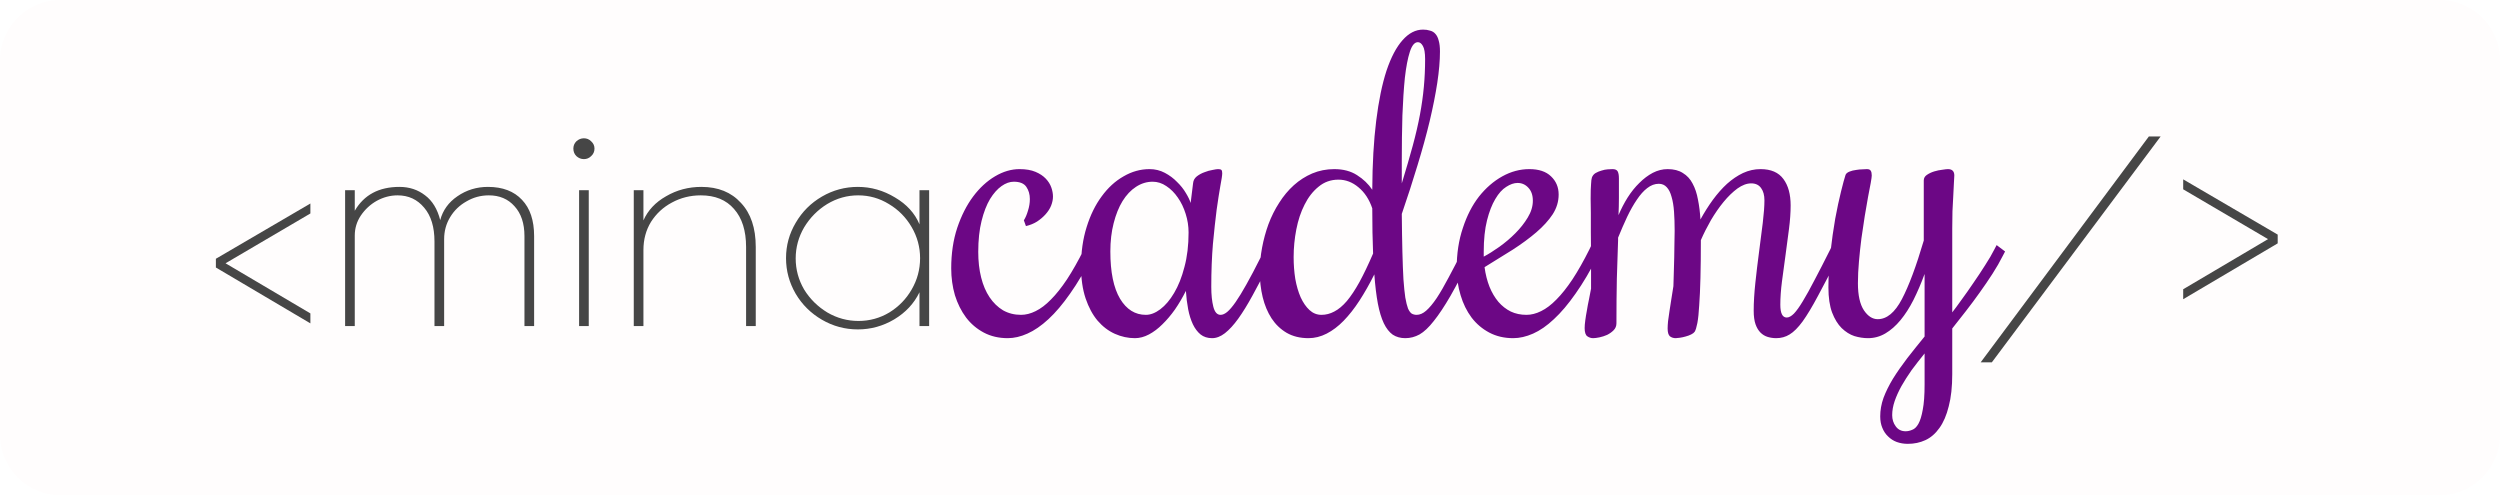
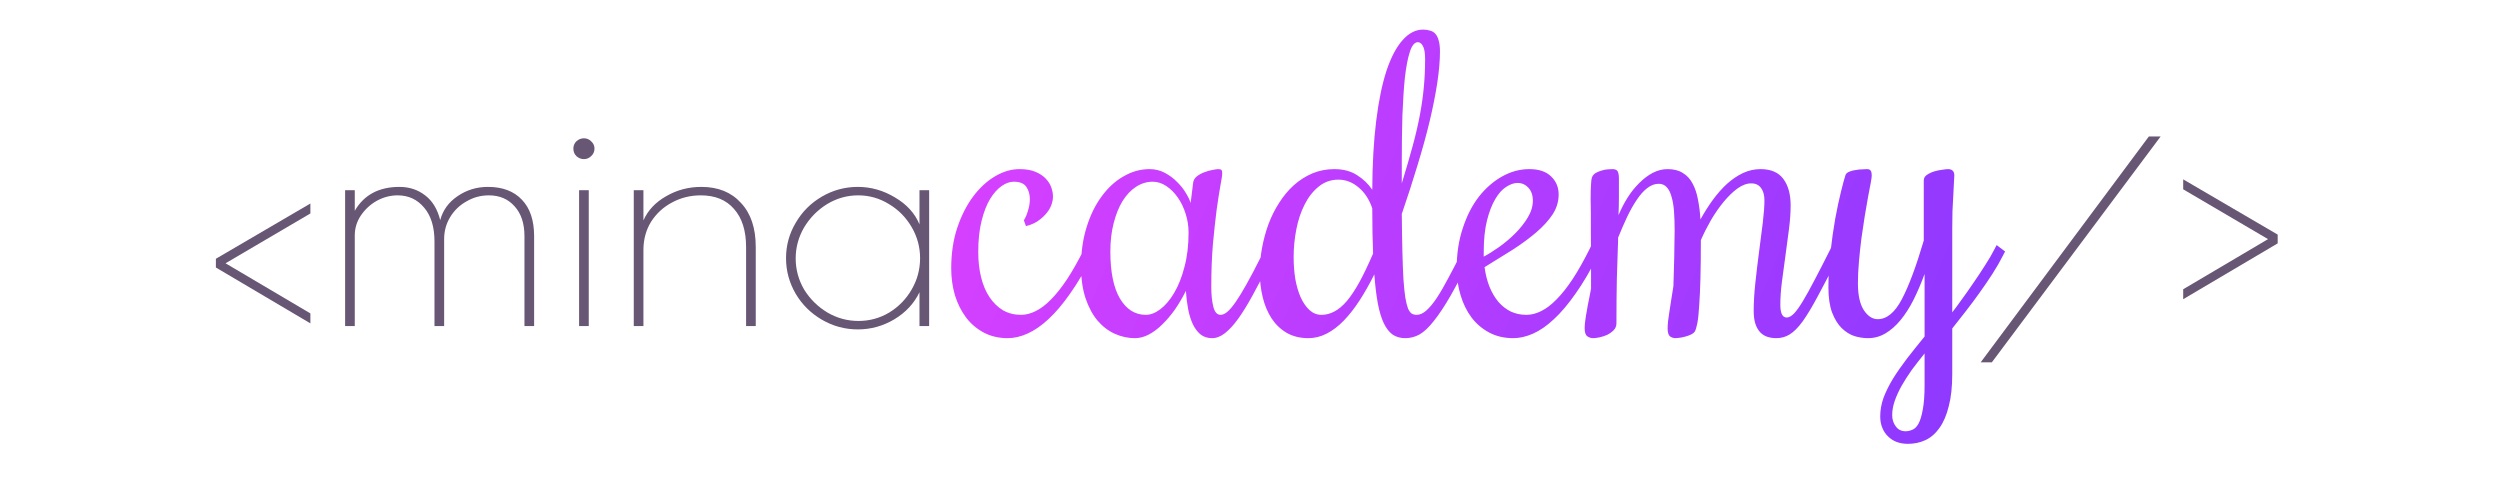
<svg xmlns="http://www.w3.org/2000/svg" width="207" height="41" viewBox="0 0 207 41" fill="none">
-   <path d="M0 5C0 2.239 2.239 0 5 0H202C204.761 0 207 2.239 207 5V36C207 38.761 204.761 41 202 41H5C2.239 41 0 38.761 0 36V5Z" fill="#FFFDFD" />
-   <path d="M28.575 15.75H29.375V17.45C30.142 16.133 31.375 15.475 33.075 15.475C33.892 15.475 34.6 15.708 35.2 16.175C35.8 16.625 36.217 17.308 36.45 18.225C36.667 17.408 37.142 16.75 37.875 16.25C38.625 15.733 39.467 15.475 40.4 15.475C41.617 15.475 42.558 15.833 43.225 16.55C43.892 17.25 44.225 18.25 44.225 19.55V27H43.425V19.55C43.425 18.5 43.15 17.675 42.6 17.075C42.067 16.475 41.358 16.175 40.475 16.175C39.808 16.175 39.192 16.342 38.625 16.675C38.058 16.992 37.608 17.425 37.275 17.975C36.942 18.525 36.775 19.133 36.775 19.8V27H35.975V20C35.975 18.8 35.692 17.867 35.125 17.2C34.558 16.517 33.825 16.175 32.925 16.175C32.325 16.175 31.75 16.325 31.2 16.625C30.667 16.925 30.225 17.333 29.875 17.85C29.542 18.35 29.375 18.9 29.375 19.5V27H28.575V15.75ZM48.349 13.175C48.115 13.175 47.907 13.092 47.724 12.925C47.557 12.758 47.474 12.55 47.474 12.3C47.474 12.067 47.557 11.867 47.724 11.7C47.907 11.533 48.115 11.45 48.349 11.45C48.582 11.45 48.782 11.533 48.949 11.7C49.132 11.867 49.224 12.067 49.224 12.3C49.224 12.55 49.132 12.758 48.949 12.925C48.782 13.092 48.582 13.175 48.349 13.175ZM47.949 15.75H48.749V27H47.949V15.75ZM52.476 15.75H53.276V18.25C53.643 17.417 54.268 16.75 55.151 16.25C56.035 15.733 57.01 15.475 58.076 15.475C59.46 15.475 60.551 15.917 61.351 16.8C62.168 17.667 62.576 18.883 62.576 20.45V27H61.776V20.45C61.776 19.1 61.443 18.05 60.776 17.3C60.126 16.55 59.21 16.175 58.026 16.175C57.16 16.175 56.36 16.375 55.626 16.775C54.91 17.158 54.335 17.692 53.901 18.375C53.485 19.058 53.276 19.833 53.276 20.7V27H52.476V15.75ZM71.033 27.275C69.966 27.275 68.975 27.008 68.058 26.475C67.141 25.942 66.416 25.225 65.883 24.325C65.35 23.408 65.083 22.425 65.083 21.375C65.083 20.325 65.35 19.35 65.883 18.45C66.416 17.533 67.141 16.808 68.058 16.275C68.975 15.742 69.966 15.475 71.033 15.475C72.117 15.475 73.141 15.767 74.108 16.35C75.075 16.917 75.75 17.658 76.133 18.575V15.75H76.933V27H76.133V24.2C75.683 25.133 74.983 25.883 74.033 26.45C73.1 27 72.1 27.275 71.033 27.275ZM71.083 26.575C72 26.575 72.85 26.342 73.633 25.875C74.416 25.392 75.033 24.758 75.483 23.975C75.95 23.175 76.183 22.308 76.183 21.375C76.183 20.458 75.95 19.6 75.483 18.8C75.016 18 74.391 17.367 73.608 16.9C72.825 16.417 71.975 16.175 71.058 16.175C70.141 16.175 69.283 16.417 68.483 16.9C67.7 17.383 67.067 18.025 66.583 18.825C66.117 19.625 65.883 20.483 65.883 21.4C65.883 22.317 66.117 23.175 66.583 23.975C67.067 24.758 67.708 25.392 68.508 25.875C69.308 26.342 70.166 26.575 71.083 26.575Z" fill="#464646" />
-   <path d="M84.776 18.242C84.913 18.025 85.027 17.758 85.118 17.439C85.221 17.119 85.272 16.8 85.272 16.481C85.272 16.094 85.175 15.758 84.981 15.473C84.788 15.188 84.44 15.046 83.939 15.046C83.609 15.046 83.272 15.165 82.931 15.405C82.589 15.644 82.27 16.003 81.974 16.481C81.689 16.96 81.455 17.564 81.273 18.293C81.091 19.022 80.999 19.877 80.999 20.856C80.999 21.631 81.079 22.338 81.239 22.976C81.398 23.614 81.632 24.16 81.939 24.616C82.247 25.072 82.617 25.431 83.05 25.693C83.495 25.944 83.99 26.069 84.537 26.069C84.936 26.069 85.34 25.966 85.751 25.761C86.172 25.556 86.594 25.237 87.015 24.804C87.448 24.371 87.892 23.813 88.348 23.129C88.804 22.434 89.271 21.608 89.749 20.651L89.92 20.293L90.621 20.822L90.45 21.181C89.835 22.4 89.22 23.443 88.605 24.309C88.001 25.174 87.403 25.881 86.81 26.428C86.218 26.975 85.637 27.373 85.067 27.624C84.509 27.875 83.967 28 83.443 28C82.703 28 82.042 27.846 81.461 27.539C80.88 27.231 80.39 26.815 79.991 26.291C79.592 25.756 79.285 25.14 79.068 24.445C78.863 23.739 78.761 22.998 78.761 22.224C78.761 20.993 78.926 19.877 79.256 18.874C79.598 17.86 80.037 16.994 80.572 16.276C81.108 15.559 81.712 15 82.384 14.602C83.056 14.203 83.734 14.003 84.418 14.003C84.942 14.003 85.38 14.078 85.733 14.226C86.087 14.374 86.371 14.562 86.588 14.79C86.804 15.017 86.958 15.262 87.049 15.524C87.141 15.787 87.186 16.037 87.186 16.276C87.186 16.516 87.135 16.766 87.032 17.028C86.93 17.279 86.776 17.518 86.571 17.746C86.377 17.963 86.144 18.162 85.87 18.344C85.597 18.515 85.289 18.64 84.947 18.72L84.776 18.242ZM100.294 23.762C100.294 24.411 100.351 24.958 100.465 25.402C100.579 25.847 100.778 26.069 101.063 26.069C101.234 26.069 101.416 25.989 101.61 25.83C101.815 25.659 102.049 25.385 102.311 25.009C102.573 24.633 102.869 24.149 103.199 23.557C103.541 22.953 103.928 22.218 104.361 21.352L104.874 20.293L105.575 20.822L105.062 21.882C104.583 22.839 104.133 23.699 103.712 24.462C103.302 25.214 102.909 25.852 102.533 26.377C102.157 26.901 101.786 27.305 101.422 27.59C101.069 27.863 100.715 28 100.362 28C99.986 28 99.667 27.898 99.405 27.692C99.155 27.487 98.944 27.208 98.773 26.855C98.602 26.49 98.471 26.075 98.38 25.607C98.289 25.129 98.226 24.622 98.192 24.086C97.918 24.633 97.617 25.146 97.286 25.625C96.956 26.092 96.608 26.502 96.244 26.855C95.891 27.208 95.52 27.487 95.133 27.692C94.745 27.898 94.358 28 93.971 28C93.401 28 92.849 27.88 92.313 27.641C91.778 27.402 91.299 27.037 90.877 26.547C90.467 26.058 90.137 25.442 89.886 24.702C89.636 23.95 89.51 23.067 89.51 22.053C89.51 20.868 89.664 19.785 89.972 18.806C90.279 17.814 90.695 16.966 91.219 16.259C91.743 15.541 92.347 14.989 93.031 14.602C93.714 14.203 94.432 14.003 95.184 14.003C95.64 14.003 96.061 14.106 96.449 14.311C96.836 14.516 97.172 14.767 97.457 15.063C97.753 15.348 97.998 15.655 98.192 15.986C98.386 16.305 98.517 16.578 98.585 16.806L98.79 15.148C98.813 14.932 98.915 14.75 99.098 14.602C99.291 14.454 99.502 14.339 99.73 14.26C99.958 14.169 100.18 14.106 100.396 14.072C100.613 14.026 100.767 14.003 100.858 14.003C100.995 14.003 101.086 14.026 101.131 14.072C101.177 14.117 101.2 14.209 101.2 14.345C101.2 14.516 101.148 14.864 101.046 15.388C100.955 15.9 100.852 16.561 100.738 17.37C100.636 18.168 100.533 19.108 100.431 20.19C100.34 21.272 100.294 22.463 100.294 23.762ZM98.414 19.25C98.414 18.726 98.334 18.213 98.175 17.712C98.015 17.199 97.799 16.749 97.525 16.362C97.252 15.963 96.933 15.644 96.568 15.405C96.215 15.165 95.839 15.046 95.44 15.046C94.951 15.046 94.489 15.188 94.056 15.473C93.635 15.747 93.264 16.14 92.945 16.652C92.638 17.154 92.393 17.763 92.21 18.481C92.028 19.187 91.937 19.968 91.937 20.822C91.937 22.531 92.205 23.836 92.74 24.736C93.276 25.625 93.988 26.069 94.876 26.069C95.264 26.069 95.663 25.915 96.073 25.607C96.494 25.288 96.876 24.838 97.218 24.257C97.571 23.665 97.856 22.947 98.072 22.104C98.3 21.261 98.414 20.31 98.414 19.25ZM108.343 28C107.648 28 107.044 27.852 106.532 27.556C106.03 27.259 105.615 26.861 105.284 26.359C104.954 25.847 104.709 25.26 104.549 24.599C104.39 23.938 104.31 23.238 104.31 22.497C104.31 21.848 104.373 21.187 104.498 20.515C104.623 19.842 104.8 19.193 105.028 18.566C105.267 17.928 105.563 17.336 105.917 16.789C106.27 16.231 106.674 15.747 107.13 15.336C107.586 14.926 108.093 14.602 108.651 14.362C109.221 14.123 109.83 14.003 110.479 14.003C111.22 14.003 111.847 14.169 112.359 14.499C112.883 14.829 113.305 15.234 113.624 15.712C113.635 13.559 113.744 11.656 113.949 10.004C114.154 8.352 114.439 6.968 114.803 5.852C115.179 4.735 115.624 3.892 116.136 3.322C116.649 2.741 117.213 2.451 117.828 2.451C118.045 2.451 118.238 2.479 118.409 2.536C118.591 2.582 118.74 2.673 118.854 2.81C118.979 2.946 119.07 3.134 119.127 3.374C119.195 3.601 119.229 3.898 119.229 4.262C119.229 5.014 119.155 5.88 119.007 6.86C118.859 7.828 118.648 8.888 118.375 10.039C118.102 11.178 117.765 12.397 117.367 13.696C116.979 14.983 116.546 16.322 116.068 17.712C116.079 18.931 116.096 19.985 116.119 20.873C116.142 21.762 116.17 22.514 116.205 23.129C116.25 23.745 116.301 24.246 116.358 24.633C116.427 25.021 116.501 25.323 116.581 25.539C116.672 25.744 116.774 25.887 116.888 25.966C117.014 26.035 117.15 26.069 117.298 26.069C117.56 26.069 117.822 25.955 118.084 25.727C118.358 25.488 118.648 25.14 118.956 24.685C119.264 24.217 119.594 23.648 119.947 22.976C120.312 22.303 120.711 21.529 121.144 20.651L121.332 20.293L122.032 20.822L121.844 21.181C121.183 22.514 120.602 23.619 120.101 24.497C119.6 25.363 119.138 26.058 118.717 26.581C118.307 27.106 117.914 27.476 117.538 27.692C117.162 27.898 116.769 28 116.358 28C115.96 28 115.612 27.903 115.316 27.709C115.031 27.504 114.786 27.191 114.581 26.77C114.376 26.337 114.211 25.79 114.085 25.129C113.96 24.457 113.863 23.654 113.795 22.719C113.396 23.517 112.986 24.24 112.564 24.89C112.143 25.539 111.704 26.097 111.249 26.564C110.804 27.02 110.337 27.373 109.847 27.624C109.357 27.875 108.856 28 108.343 28ZM110.821 14.875C110.195 14.875 109.648 15.069 109.181 15.456C108.714 15.832 108.326 16.328 108.019 16.943C107.711 17.547 107.483 18.23 107.335 18.994C107.187 19.757 107.113 20.52 107.113 21.284C107.113 21.91 107.158 22.514 107.25 23.095C107.352 23.665 107.5 24.172 107.694 24.616C107.899 25.061 108.144 25.414 108.429 25.676C108.714 25.938 109.044 26.069 109.42 26.069C109.785 26.069 110.138 25.978 110.479 25.795C110.833 25.613 111.18 25.323 111.522 24.924C111.864 24.514 112.211 23.99 112.564 23.352C112.918 22.702 113.294 21.916 113.692 20.993C113.67 20.446 113.653 19.865 113.641 19.25C113.63 18.623 113.624 17.957 113.624 17.25C113.373 16.51 112.992 15.929 112.479 15.507C111.978 15.086 111.425 14.875 110.821 14.875ZM117.999 4.895C117.999 4.37 117.936 4.006 117.811 3.801C117.697 3.596 117.56 3.493 117.401 3.493C117.127 3.493 116.905 3.761 116.734 4.296C116.563 4.82 116.427 5.533 116.324 6.433C116.233 7.333 116.165 8.375 116.119 9.56C116.085 10.745 116.068 11.992 116.068 13.303V15.183C116.421 14.032 116.723 12.995 116.974 12.072C117.224 11.149 117.424 10.289 117.572 9.492C117.72 8.694 117.828 7.925 117.896 7.185C117.965 6.444 117.999 5.681 117.999 4.895ZM126.39 26.069C126.789 26.069 127.193 25.966 127.604 25.761C128.025 25.556 128.447 25.237 128.868 24.804C129.301 24.371 129.745 23.813 130.201 23.129C130.657 22.434 131.124 21.608 131.603 20.651L131.773 20.293L132.474 20.822L132.303 21.181C131.688 22.4 131.073 23.443 130.458 24.309C129.854 25.174 129.256 25.881 128.663 26.428C128.082 26.975 127.507 27.373 126.937 27.624C126.367 27.875 125.82 28 125.296 28C124.556 28 123.895 27.846 123.314 27.539C122.733 27.231 122.243 26.815 121.844 26.291C121.445 25.756 121.144 25.14 120.938 24.445C120.722 23.739 120.614 22.998 120.614 22.224C120.614 20.993 120.785 19.877 121.126 18.874C121.457 17.86 121.901 16.994 122.459 16.276C123.029 15.559 123.673 15 124.391 14.602C125.108 14.203 125.855 14.003 126.629 14.003C127.416 14.003 128.014 14.203 128.424 14.602C128.845 15 129.056 15.502 129.056 16.105C129.056 16.686 128.891 17.233 128.561 17.746C128.23 18.247 127.78 18.743 127.21 19.233C126.652 19.711 126.003 20.19 125.262 20.669C124.522 21.136 123.741 21.62 122.921 22.121C123.001 22.713 123.137 23.255 123.331 23.745C123.525 24.223 123.77 24.639 124.066 24.992C124.362 25.334 124.704 25.602 125.091 25.795C125.479 25.978 125.912 26.069 126.39 26.069ZM126.92 16.618C126.92 16.162 126.795 15.803 126.544 15.541C126.305 15.28 126.008 15.148 125.655 15.148C125.359 15.148 125.046 15.257 124.715 15.473C124.385 15.678 124.083 16.014 123.81 16.481C123.536 16.937 123.308 17.524 123.126 18.242C122.944 18.959 122.853 19.831 122.853 20.856V21.25C123.24 21.044 123.667 20.777 124.134 20.446C124.613 20.105 125.057 19.729 125.467 19.318C125.877 18.908 126.219 18.475 126.493 18.02C126.778 17.552 126.92 17.085 126.92 16.618ZM137.345 15.217C137.014 15.217 136.695 15.336 136.388 15.576C136.091 15.803 135.807 16.123 135.533 16.533C135.26 16.931 134.992 17.404 134.73 17.951C134.479 18.487 134.229 19.062 133.978 19.677V19.882C133.944 20.885 133.91 21.95 133.875 23.078C133.853 24.206 133.841 25.436 133.841 26.77C133.841 26.997 133.762 27.191 133.602 27.351C133.454 27.499 133.277 27.624 133.072 27.727C132.867 27.818 132.656 27.886 132.44 27.932C132.223 27.977 132.047 28 131.91 28C131.739 28 131.58 27.949 131.432 27.846C131.284 27.744 131.209 27.516 131.209 27.163C131.209 26.992 131.227 26.781 131.261 26.53C131.295 26.268 131.34 25.989 131.397 25.693C131.443 25.397 131.5 25.095 131.568 24.787C131.625 24.468 131.682 24.172 131.739 23.898C131.739 22.93 131.739 22.058 131.739 21.284C131.728 20.509 131.722 19.82 131.722 19.216C131.722 18.612 131.722 18.082 131.722 17.627C131.711 17.171 131.705 16.778 131.705 16.447C131.705 15.9 131.716 15.502 131.739 15.251C131.751 14.989 131.773 14.807 131.808 14.704C131.865 14.545 131.967 14.419 132.115 14.328C132.275 14.237 132.44 14.169 132.611 14.123C132.782 14.066 132.953 14.032 133.124 14.021C133.294 14.009 133.425 14.003 133.517 14.003C133.733 14.003 133.875 14.066 133.944 14.191C134.012 14.317 134.046 14.51 134.046 14.773C134.046 15.365 134.046 15.9 134.046 16.379C134.046 16.857 134.035 17.336 134.012 17.814C134.229 17.302 134.479 16.817 134.764 16.362C135.06 15.895 135.385 15.49 135.738 15.148C136.091 14.795 136.462 14.516 136.849 14.311C137.248 14.106 137.658 14.003 138.08 14.003C138.592 14.003 139.014 14.112 139.344 14.328C139.686 14.533 139.954 14.824 140.147 15.2C140.353 15.576 140.501 16.02 140.592 16.533C140.694 17.034 140.763 17.581 140.797 18.173C141.116 17.592 141.458 17.051 141.822 16.55C142.198 16.037 142.591 15.593 143.001 15.217C143.423 14.841 143.862 14.545 144.317 14.328C144.785 14.112 145.269 14.003 145.77 14.003C146.636 14.003 147.268 14.277 147.667 14.824C148.066 15.359 148.265 16.088 148.265 17.011C148.265 17.592 148.22 18.242 148.128 18.959C148.037 19.677 147.94 20.406 147.838 21.147C147.735 21.876 147.639 22.594 147.547 23.3C147.456 24.007 147.411 24.65 147.411 25.231C147.411 25.938 147.587 26.291 147.94 26.291C148.123 26.291 148.322 26.183 148.539 25.966C148.755 25.738 149 25.397 149.273 24.941C149.558 24.474 149.883 23.887 150.248 23.181C150.624 22.474 151.056 21.631 151.546 20.651L151.717 20.293L152.418 20.822L152.247 21.181C151.575 22.526 151 23.636 150.521 24.514C150.054 25.391 149.632 26.092 149.256 26.616C148.88 27.128 148.521 27.487 148.18 27.692C147.849 27.898 147.479 28 147.069 28C146.83 28 146.596 27.966 146.368 27.898C146.14 27.829 145.941 27.709 145.77 27.539C145.599 27.368 145.462 27.14 145.36 26.855C145.257 26.559 145.206 26.183 145.206 25.727C145.206 25.044 145.252 24.274 145.343 23.42C145.434 22.565 145.536 21.711 145.65 20.856C145.764 20.002 145.867 19.199 145.958 18.447C146.049 17.683 146.095 17.062 146.095 16.584C146.095 16.162 146.004 15.826 145.821 15.576C145.639 15.314 145.366 15.183 145.001 15.183C144.636 15.183 144.255 15.325 143.856 15.61C143.469 15.895 143.087 16.265 142.711 16.721C142.346 17.165 141.999 17.666 141.668 18.225C141.349 18.783 141.07 19.335 140.831 19.882C140.831 21.079 140.82 22.127 140.797 23.027C140.774 23.916 140.74 24.668 140.694 25.283C140.66 25.898 140.609 26.388 140.541 26.752C140.472 27.106 140.398 27.345 140.318 27.47C140.261 27.55 140.165 27.624 140.028 27.692C139.891 27.761 139.737 27.818 139.566 27.863C139.407 27.909 139.247 27.943 139.088 27.966C138.94 27.989 138.826 28 138.746 28C138.564 28 138.404 27.949 138.268 27.846C138.142 27.732 138.08 27.516 138.08 27.197C138.08 27.049 138.091 26.849 138.114 26.599C138.148 26.348 138.188 26.069 138.233 25.761C138.279 25.454 138.33 25.123 138.387 24.77C138.444 24.417 138.501 24.058 138.558 23.693C138.569 23.352 138.581 22.97 138.592 22.548C138.604 22.127 138.615 21.711 138.626 21.301C138.638 20.879 138.644 20.48 138.644 20.105C138.655 19.717 138.661 19.387 138.661 19.113C138.661 18.532 138.644 18.002 138.609 17.524C138.575 17.045 138.507 16.635 138.404 16.294C138.313 15.952 138.182 15.69 138.011 15.507C137.84 15.314 137.618 15.217 137.345 15.217ZM152.811 14.482C152.857 14.368 152.965 14.277 153.136 14.209C153.307 14.14 153.489 14.095 153.683 14.072C153.876 14.038 154.059 14.021 154.229 14.021C154.4 14.009 154.514 14.003 154.571 14.003C154.742 14.003 154.85 14.049 154.896 14.14C154.953 14.22 154.981 14.351 154.981 14.533C154.981 14.624 154.953 14.829 154.896 15.148C154.839 15.456 154.765 15.843 154.674 16.311C154.594 16.778 154.503 17.308 154.4 17.9C154.309 18.492 154.218 19.102 154.127 19.729C154.047 20.355 153.979 20.993 153.922 21.643C153.865 22.281 153.836 22.884 153.836 23.454C153.836 24.445 154.002 25.192 154.332 25.693C154.662 26.183 155.044 26.428 155.477 26.428C156.229 26.428 156.896 25.875 157.477 24.77C158.058 23.665 158.661 22.047 159.288 19.916V14.943C159.288 14.75 159.374 14.596 159.544 14.482C159.727 14.357 159.932 14.26 160.16 14.191C160.388 14.123 160.61 14.078 160.826 14.055C161.043 14.021 161.196 14.003 161.288 14.003C161.641 14.003 161.817 14.18 161.817 14.533C161.817 14.659 161.806 14.869 161.783 15.165C161.772 15.45 161.755 15.792 161.732 16.191C161.709 16.578 161.686 17.011 161.664 17.49C161.652 17.957 161.646 18.43 161.646 18.908V25.864C161.852 25.602 162.108 25.254 162.416 24.821C162.735 24.388 163.059 23.927 163.39 23.437C163.731 22.947 164.056 22.457 164.364 21.967C164.683 21.477 164.939 21.039 165.133 20.651L165.321 20.293L166.021 20.822L165.833 21.181C165.594 21.66 165.309 22.155 164.979 22.668C164.649 23.181 164.295 23.699 163.919 24.223C163.555 24.736 163.173 25.248 162.774 25.761C162.387 26.262 162.011 26.741 161.646 27.197V30.974C161.646 32.022 161.55 32.91 161.356 33.64C161.174 34.38 160.917 34.978 160.587 35.434C160.257 35.901 159.869 36.237 159.425 36.442C158.98 36.648 158.496 36.75 157.972 36.75C157.642 36.75 157.334 36.699 157.049 36.596C156.776 36.494 156.537 36.34 156.332 36.135C156.126 35.941 155.967 35.702 155.853 35.417C155.739 35.144 155.682 34.83 155.682 34.477C155.682 33.964 155.773 33.452 155.956 32.939C156.149 32.426 156.411 31.896 156.742 31.35C157.083 30.803 157.477 30.239 157.921 29.658C158.365 29.088 158.844 28.49 159.356 27.863V22.685C159.072 23.46 158.764 24.178 158.434 24.838C158.103 25.488 157.744 26.046 157.357 26.513C156.97 26.98 156.554 27.345 156.109 27.607C155.665 27.869 155.187 28 154.674 28C154.309 28 153.933 27.943 153.546 27.829C153.17 27.704 152.817 27.482 152.486 27.163C152.167 26.844 151.905 26.416 151.7 25.881C151.495 25.334 151.393 24.639 151.393 23.796C151.393 22.839 151.45 21.865 151.563 20.873C151.677 19.882 151.808 18.959 151.957 18.105C152.116 17.25 152.276 16.504 152.435 15.866C152.595 15.217 152.72 14.755 152.811 14.482ZM157.784 35.708C157.966 35.708 158.149 35.668 158.331 35.588C158.525 35.52 158.696 35.354 158.844 35.092C158.992 34.83 159.111 34.443 159.203 33.93C159.305 33.417 159.356 32.722 159.356 31.845V29.265C158.969 29.743 158.61 30.205 158.28 30.649C157.961 31.105 157.682 31.543 157.442 31.965C157.203 32.398 157.015 32.814 156.878 33.212C156.742 33.611 156.673 33.998 156.673 34.374C156.673 34.728 156.77 35.035 156.964 35.297C157.158 35.571 157.431 35.708 157.784 35.708Z" fill="#6C0785" />
-   <path d="M25.7 17.675L18.675 21.8L25.7 25.95V26.775L17.875 22.15V21.425L25.7 16.85V17.675Z" fill="#464646" />
-   <path d="M177.925 11.3H178.9L164.925 30H164L177.925 11.3ZM188.593 19.425V20.15L180.768 24.775V23.95L187.793 19.8L180.768 15.675V14.85L188.593 19.425Z" fill="#464646" />
+   <path d="M28.575 15.75H29.375V17.45C30.142 16.133 31.375 15.475 33.075 15.475C33.892 15.475 34.6 15.708 35.2 16.175C35.8 16.625 36.217 17.308 36.45 18.225C36.667 17.408 37.142 16.75 37.875 16.25C38.625 15.733 39.467 15.475 40.4 15.475C41.617 15.475 42.558 15.833 43.225 16.55C43.892 17.25 44.225 18.25 44.225 19.55V27H43.425V19.55C43.425 18.5 43.15 17.675 42.6 17.075C42.067 16.475 41.358 16.175 40.475 16.175C39.808 16.175 39.192 16.342 38.625 16.675C38.058 16.992 37.608 17.425 37.275 17.975C36.942 18.525 36.775 19.133 36.775 19.8V27H35.975V20C35.975 18.8 35.692 17.867 35.125 17.2C34.558 16.517 33.825 16.175 32.925 16.175C32.325 16.175 31.75 16.325 31.2 16.625C30.667 16.925 30.225 17.333 29.875 17.85C29.542 18.35 29.375 18.9 29.375 19.5V27H28.575V15.75ZM48.349 13.175C48.115 13.175 47.907 13.092 47.724 12.925C47.557 12.758 47.474 12.55 47.474 12.3C47.474 12.067 47.557 11.867 47.724 11.7C47.907 11.533 48.115 11.45 48.349 11.45C48.582 11.45 48.782 11.533 48.949 11.7C49.132 11.867 49.224 12.067 49.224 12.3C49.224 12.55 49.132 12.758 48.949 12.925C48.782 13.092 48.582 13.175 48.349 13.175ZM47.949 15.75H48.749V27H47.949V15.75ZM52.476 15.75H53.276V18.25C53.643 17.417 54.268 16.75 55.151 16.25C56.035 15.733 57.01 15.475 58.076 15.475C59.46 15.475 60.551 15.917 61.351 16.8C62.168 17.667 62.576 18.883 62.576 20.45V27H61.776V20.45C61.776 19.1 61.443 18.05 60.776 17.3C60.126 16.55 59.21 16.175 58.026 16.175C57.16 16.175 56.36 16.375 55.626 16.775C54.91 17.158 54.335 17.692 53.901 18.375C53.485 19.058 53.276 19.833 53.276 20.7V27H52.476V15.75ZM71.033 27.275C69.966 27.275 68.975 27.008 68.058 26.475C67.141 25.942 66.416 25.225 65.883 24.325C65.35 23.408 65.083 22.425 65.083 21.375C65.083 20.325 65.35 19.35 65.883 18.45C66.416 17.533 67.141 16.808 68.058 16.275C68.975 15.742 69.966 15.475 71.033 15.475C72.117 15.475 73.141 15.767 74.108 16.35C75.075 16.917 75.75 17.658 76.133 18.575V15.75H76.933V27H76.133V24.2C75.683 25.133 74.983 25.883 74.033 26.45C73.1 27 72.1 27.275 71.033 27.275ZM71.083 26.575C72 26.575 72.85 26.342 73.633 25.875C74.416 25.392 75.033 24.758 75.483 23.975C75.95 23.175 76.183 22.308 76.183 21.375C76.183 20.458 75.95 19.6 75.483 18.8C75.016 18 74.391 17.367 73.608 16.9C72.825 16.417 71.975 16.175 71.058 16.175C70.141 16.175 69.283 16.417 68.483 16.9C67.7 17.383 67.067 18.025 66.583 18.825C66.117 19.625 65.883 20.483 65.883 21.4C65.883 22.317 66.117 23.175 66.583 23.975C67.067 24.758 67.708 25.392 68.508 25.875C69.308 26.342 70.166 26.575 71.083 26.575Z" fill="#675775" />
+   <path d="M84.776 18.242C84.913 18.025 85.027 17.758 85.118 17.439C85.221 17.119 85.272 16.8 85.272 16.481C85.272 16.094 85.175 15.758 84.981 15.473C84.788 15.188 84.44 15.046 83.939 15.046C83.609 15.046 83.272 15.165 82.931 15.405C82.589 15.644 82.27 16.003 81.974 16.481C81.689 16.96 81.455 17.564 81.273 18.293C81.091 19.022 80.999 19.877 80.999 20.856C80.999 21.631 81.079 22.338 81.239 22.976C81.398 23.614 81.632 24.16 81.939 24.616C82.247 25.072 82.617 25.431 83.05 25.693C83.495 25.944 83.99 26.069 84.537 26.069C84.936 26.069 85.34 25.966 85.751 25.761C86.172 25.556 86.594 25.237 87.015 24.804C87.448 24.371 87.892 23.813 88.348 23.129C88.804 22.434 89.271 21.608 89.749 20.651L89.92 20.293L90.621 20.822L90.45 21.181C89.835 22.4 89.22 23.443 88.605 24.309C88.001 25.174 87.403 25.881 86.81 26.428C86.218 26.975 85.637 27.373 85.067 27.624C84.509 27.875 83.967 28 83.443 28C82.703 28 82.042 27.846 81.461 27.539C80.88 27.231 80.39 26.815 79.991 26.291C79.592 25.756 79.285 25.14 79.068 24.445C78.863 23.739 78.761 22.998 78.761 22.224C78.761 20.993 78.926 19.877 79.256 18.874C79.598 17.86 80.037 16.994 80.572 16.276C81.108 15.559 81.712 15 82.384 14.602C83.056 14.203 83.734 14.003 84.418 14.003C84.942 14.003 85.38 14.078 85.733 14.226C86.087 14.374 86.371 14.562 86.588 14.79C86.804 15.017 86.958 15.262 87.049 15.524C87.141 15.787 87.186 16.037 87.186 16.276C87.186 16.516 87.135 16.766 87.032 17.028C86.93 17.279 86.776 17.518 86.571 17.746C86.377 17.963 86.144 18.162 85.87 18.344C85.597 18.515 85.289 18.64 84.947 18.72L84.776 18.242ZM100.294 23.762C100.294 24.411 100.351 24.958 100.465 25.402C100.579 25.847 100.778 26.069 101.063 26.069C101.234 26.069 101.416 25.989 101.61 25.83C101.815 25.659 102.049 25.385 102.311 25.009C102.573 24.633 102.869 24.149 103.199 23.557C103.541 22.953 103.928 22.218 104.361 21.352L104.874 20.293L105.575 20.822L105.062 21.882C104.583 22.839 104.133 23.699 103.712 24.462C103.302 25.214 102.909 25.852 102.533 26.377C102.157 26.901 101.786 27.305 101.422 27.59C101.069 27.863 100.715 28 100.362 28C99.986 28 99.667 27.898 99.405 27.692C99.155 27.487 98.944 27.208 98.773 26.855C98.602 26.49 98.471 26.075 98.38 25.607C98.289 25.129 98.226 24.622 98.192 24.086C97.918 24.633 97.617 25.146 97.286 25.625C96.956 26.092 96.608 26.502 96.244 26.855C95.891 27.208 95.52 27.487 95.133 27.692C94.745 27.898 94.358 28 93.971 28C93.401 28 92.849 27.88 92.313 27.641C91.778 27.402 91.299 27.037 90.877 26.547C90.467 26.058 90.137 25.442 89.886 24.702C89.636 23.95 89.51 23.067 89.51 22.053C89.51 20.868 89.664 19.785 89.972 18.806C90.279 17.814 90.695 16.966 91.219 16.259C91.743 15.541 92.347 14.989 93.031 14.602C93.714 14.203 94.432 14.003 95.184 14.003C95.64 14.003 96.061 14.106 96.449 14.311C96.836 14.516 97.172 14.767 97.457 15.063C97.753 15.348 97.998 15.655 98.192 15.986C98.386 16.305 98.517 16.578 98.585 16.806L98.79 15.148C98.813 14.932 98.915 14.75 99.098 14.602C99.291 14.454 99.502 14.339 99.73 14.26C99.958 14.169 100.18 14.106 100.396 14.072C100.613 14.026 100.767 14.003 100.858 14.003C100.995 14.003 101.086 14.026 101.131 14.072C101.177 14.117 101.2 14.209 101.2 14.345C101.2 14.516 101.148 14.864 101.046 15.388C100.955 15.9 100.852 16.561 100.738 17.37C100.636 18.168 100.533 19.108 100.431 20.19C100.34 21.272 100.294 22.463 100.294 23.762ZM98.414 19.25C98.414 18.726 98.334 18.213 98.175 17.712C98.015 17.199 97.799 16.749 97.525 16.362C97.252 15.963 96.933 15.644 96.568 15.405C96.215 15.165 95.839 15.046 95.44 15.046C94.951 15.046 94.489 15.188 94.056 15.473C93.635 15.747 93.264 16.14 92.945 16.652C92.638 17.154 92.393 17.763 92.21 18.481C92.028 19.187 91.937 19.968 91.937 20.822C91.937 22.531 92.205 23.836 92.74 24.736C93.276 25.625 93.988 26.069 94.876 26.069C95.264 26.069 95.663 25.915 96.073 25.607C96.494 25.288 96.876 24.838 97.218 24.257C97.571 23.665 97.856 22.947 98.072 22.104C98.3 21.261 98.414 20.31 98.414 19.25ZM108.343 28C107.648 28 107.044 27.852 106.532 27.556C106.03 27.259 105.615 26.861 105.284 26.359C104.954 25.847 104.709 25.26 104.549 24.599C104.39 23.938 104.31 23.238 104.31 22.497C104.31 21.848 104.373 21.187 104.498 20.515C104.623 19.842 104.8 19.193 105.028 18.566C105.267 17.928 105.563 17.336 105.917 16.789C106.27 16.231 106.674 15.747 107.13 15.336C107.586 14.926 108.093 14.602 108.651 14.362C109.221 14.123 109.83 14.003 110.479 14.003C111.22 14.003 111.847 14.169 112.359 14.499C112.883 14.829 113.305 15.234 113.624 15.712C113.635 13.559 113.744 11.656 113.949 10.004C114.154 8.352 114.439 6.968 114.803 5.852C115.179 4.735 115.624 3.892 116.136 3.322C116.649 2.741 117.213 2.451 117.828 2.451C118.045 2.451 118.238 2.479 118.409 2.536C118.591 2.582 118.74 2.673 118.854 2.81C118.979 2.946 119.07 3.134 119.127 3.374C119.195 3.601 119.229 3.898 119.229 4.262C119.229 5.014 119.155 5.88 119.007 6.86C118.859 7.828 118.648 8.888 118.375 10.039C118.102 11.178 117.765 12.397 117.367 13.696C116.979 14.983 116.546 16.322 116.068 17.712C116.079 18.931 116.096 19.985 116.119 20.873C116.142 21.762 116.17 22.514 116.205 23.129C116.25 23.745 116.301 24.246 116.358 24.633C116.427 25.021 116.501 25.323 116.581 25.539C116.672 25.744 116.774 25.887 116.888 25.966C117.014 26.035 117.15 26.069 117.298 26.069C117.56 26.069 117.822 25.955 118.084 25.727C118.358 25.488 118.648 25.14 118.956 24.685C119.264 24.217 119.594 23.648 119.947 22.976C120.312 22.303 120.711 21.529 121.144 20.651L121.332 20.293L122.032 20.822L121.844 21.181C121.183 22.514 120.602 23.619 120.101 24.497C119.6 25.363 119.138 26.058 118.717 26.581C118.307 27.106 117.914 27.476 117.538 27.692C117.162 27.898 116.769 28 116.358 28C115.96 28 115.612 27.903 115.316 27.709C115.031 27.504 114.786 27.191 114.581 26.77C114.376 26.337 114.211 25.79 114.085 25.129C113.96 24.457 113.863 23.654 113.795 22.719C113.396 23.517 112.986 24.24 112.564 24.89C112.143 25.539 111.704 26.097 111.249 26.564C110.804 27.02 110.337 27.373 109.847 27.624C109.357 27.875 108.856 28 108.343 28ZM110.821 14.875C110.195 14.875 109.648 15.069 109.181 15.456C108.714 15.832 108.326 16.328 108.019 16.943C107.711 17.547 107.483 18.23 107.335 18.994C107.187 19.757 107.113 20.52 107.113 21.284C107.113 21.91 107.158 22.514 107.25 23.095C107.352 23.665 107.5 24.172 107.694 24.616C107.899 25.061 108.144 25.414 108.429 25.676C108.714 25.938 109.044 26.069 109.42 26.069C109.785 26.069 110.138 25.978 110.479 25.795C110.833 25.613 111.18 25.323 111.522 24.924C111.864 24.514 112.211 23.99 112.564 23.352C112.918 22.702 113.294 21.916 113.692 20.993C113.67 20.446 113.653 19.865 113.641 19.25C113.63 18.623 113.624 17.957 113.624 17.25C113.373 16.51 112.992 15.929 112.479 15.507C111.978 15.086 111.425 14.875 110.821 14.875ZM117.999 4.895C117.999 4.37 117.936 4.006 117.811 3.801C117.697 3.596 117.56 3.493 117.401 3.493C117.127 3.493 116.905 3.761 116.734 4.296C116.563 4.82 116.427 5.533 116.324 6.433C116.233 7.333 116.165 8.375 116.119 9.56C116.085 10.745 116.068 11.992 116.068 13.303V15.183C116.421 14.032 116.723 12.995 116.974 12.072C117.224 11.149 117.424 10.289 117.572 9.492C117.72 8.694 117.828 7.925 117.896 7.185C117.965 6.444 117.999 5.681 117.999 4.895ZM126.39 26.069C126.789 26.069 127.193 25.966 127.604 25.761C128.025 25.556 128.447 25.237 128.868 24.804C129.301 24.371 129.745 23.813 130.201 23.129C130.657 22.434 131.124 21.608 131.603 20.651L131.773 20.293L132.474 20.822L132.303 21.181C131.688 22.4 131.073 23.443 130.458 24.309C129.854 25.174 129.256 25.881 128.663 26.428C128.082 26.975 127.507 27.373 126.937 27.624C126.367 27.875 125.82 28 125.296 28C124.556 28 123.895 27.846 123.314 27.539C122.733 27.231 122.243 26.815 121.844 26.291C121.445 25.756 121.144 25.14 120.938 24.445C120.722 23.739 120.614 22.998 120.614 22.224C120.614 20.993 120.785 19.877 121.126 18.874C121.457 17.86 121.901 16.994 122.459 16.276C123.029 15.559 123.673 15 124.391 14.602C125.108 14.203 125.855 14.003 126.629 14.003C127.416 14.003 128.014 14.203 128.424 14.602C128.845 15 129.056 15.502 129.056 16.105C129.056 16.686 128.891 17.233 128.561 17.746C128.23 18.247 127.78 18.743 127.21 19.233C126.652 19.711 126.003 20.19 125.262 20.669C124.522 21.136 123.741 21.62 122.921 22.121C123.001 22.713 123.137 23.255 123.331 23.745C123.525 24.223 123.77 24.639 124.066 24.992C124.362 25.334 124.704 25.602 125.091 25.795C125.479 25.978 125.912 26.069 126.39 26.069ZM126.92 16.618C126.92 16.162 126.795 15.803 126.544 15.541C126.305 15.28 126.008 15.148 125.655 15.148C125.359 15.148 125.046 15.257 124.715 15.473C124.385 15.678 124.083 16.014 123.81 16.481C123.536 16.937 123.308 17.524 123.126 18.242C122.944 18.959 122.853 19.831 122.853 20.856V21.25C123.24 21.044 123.667 20.777 124.134 20.446C124.613 20.105 125.057 19.729 125.467 19.318C125.877 18.908 126.219 18.475 126.493 18.02C126.778 17.552 126.92 17.085 126.92 16.618ZM137.345 15.217C137.014 15.217 136.695 15.336 136.388 15.576C136.091 15.803 135.807 16.123 135.533 16.533C135.26 16.931 134.992 17.404 134.73 17.951C134.479 18.487 134.229 19.062 133.978 19.677V19.882C133.944 20.885 133.91 21.95 133.875 23.078C133.853 24.206 133.841 25.436 133.841 26.77C133.841 26.997 133.762 27.191 133.602 27.351C133.454 27.499 133.277 27.624 133.072 27.727C132.867 27.818 132.656 27.886 132.44 27.932C132.223 27.977 132.047 28 131.91 28C131.739 28 131.58 27.949 131.432 27.846C131.284 27.744 131.209 27.516 131.209 27.163C131.209 26.992 131.227 26.781 131.261 26.53C131.295 26.268 131.34 25.989 131.397 25.693C131.443 25.397 131.5 25.095 131.568 24.787C131.625 24.468 131.682 24.172 131.739 23.898C131.739 22.93 131.739 22.058 131.739 21.284C131.728 20.509 131.722 19.82 131.722 19.216C131.722 18.612 131.722 18.082 131.722 17.627C131.711 17.171 131.705 16.778 131.705 16.447C131.705 15.9 131.716 15.502 131.739 15.251C131.751 14.989 131.773 14.807 131.808 14.704C131.865 14.545 131.967 14.419 132.115 14.328C132.275 14.237 132.44 14.169 132.611 14.123C132.782 14.066 132.953 14.032 133.124 14.021C133.294 14.009 133.425 14.003 133.517 14.003C133.733 14.003 133.875 14.066 133.944 14.191C134.012 14.317 134.046 14.51 134.046 14.773C134.046 15.365 134.046 15.9 134.046 16.379C134.046 16.857 134.035 17.336 134.012 17.814C134.229 17.302 134.479 16.817 134.764 16.362C135.06 15.895 135.385 15.49 135.738 15.148C136.091 14.795 136.462 14.516 136.849 14.311C137.248 14.106 137.658 14.003 138.08 14.003C138.592 14.003 139.014 14.112 139.344 14.328C139.686 14.533 139.954 14.824 140.147 15.2C140.353 15.576 140.501 16.02 140.592 16.533C140.694 17.034 140.763 17.581 140.797 18.173C141.116 17.592 141.458 17.051 141.822 16.55C142.198 16.037 142.591 15.593 143.001 15.217C143.423 14.841 143.862 14.545 144.317 14.328C144.785 14.112 145.269 14.003 145.77 14.003C146.636 14.003 147.268 14.277 147.667 14.824C148.066 15.359 148.265 16.088 148.265 17.011C148.265 17.592 148.22 18.242 148.128 18.959C148.037 19.677 147.94 20.406 147.838 21.147C147.735 21.876 147.639 22.594 147.547 23.3C147.456 24.007 147.411 24.65 147.411 25.231C147.411 25.938 147.587 26.291 147.94 26.291C148.123 26.291 148.322 26.183 148.539 25.966C148.755 25.738 149 25.397 149.273 24.941C149.558 24.474 149.883 23.887 150.248 23.181C150.624 22.474 151.056 21.631 151.546 20.651L151.717 20.293L152.418 20.822L152.247 21.181C151.575 22.526 151 23.636 150.521 24.514C150.054 25.391 149.632 26.092 149.256 26.616C148.88 27.128 148.521 27.487 148.18 27.692C147.849 27.898 147.479 28 147.069 28C146.83 28 146.596 27.966 146.368 27.898C146.14 27.829 145.941 27.709 145.77 27.539C145.599 27.368 145.462 27.14 145.36 26.855C145.257 26.559 145.206 26.183 145.206 25.727C145.206 25.044 145.252 24.274 145.343 23.42C145.434 22.565 145.536 21.711 145.65 20.856C145.764 20.002 145.867 19.199 145.958 18.447C146.049 17.683 146.095 17.062 146.095 16.584C146.095 16.162 146.004 15.826 145.821 15.576C145.639 15.314 145.366 15.183 145.001 15.183C144.636 15.183 144.255 15.325 143.856 15.61C143.469 15.895 143.087 16.265 142.711 16.721C142.346 17.165 141.999 17.666 141.668 18.225C141.349 18.783 141.07 19.335 140.831 19.882C140.831 21.079 140.82 22.127 140.797 23.027C140.774 23.916 140.74 24.668 140.694 25.283C140.66 25.898 140.609 26.388 140.541 26.752C140.472 27.106 140.398 27.345 140.318 27.47C140.261 27.55 140.165 27.624 140.028 27.692C139.891 27.761 139.737 27.818 139.566 27.863C139.407 27.909 139.247 27.943 139.088 27.966C138.94 27.989 138.826 28 138.746 28C138.564 28 138.404 27.949 138.268 27.846C138.142 27.732 138.08 27.516 138.08 27.197C138.08 27.049 138.091 26.849 138.114 26.599C138.148 26.348 138.188 26.069 138.233 25.761C138.279 25.454 138.33 25.123 138.387 24.77C138.444 24.417 138.501 24.058 138.558 23.693C138.569 23.352 138.581 22.97 138.592 22.548C138.604 22.127 138.615 21.711 138.626 21.301C138.638 20.879 138.644 20.48 138.644 20.105C138.655 19.717 138.661 19.387 138.661 19.113C138.661 18.532 138.644 18.002 138.609 17.524C138.575 17.045 138.507 16.635 138.404 16.294C138.313 15.952 138.182 15.69 138.011 15.507C137.84 15.314 137.618 15.217 137.345 15.217ZM152.811 14.482C152.857 14.368 152.965 14.277 153.136 14.209C153.307 14.14 153.489 14.095 153.683 14.072C153.876 14.038 154.059 14.021 154.229 14.021C154.4 14.009 154.514 14.003 154.571 14.003C154.742 14.003 154.85 14.049 154.896 14.14C154.953 14.22 154.981 14.351 154.981 14.533C154.981 14.624 154.953 14.829 154.896 15.148C154.839 15.456 154.765 15.843 154.674 16.311C154.594 16.778 154.503 17.308 154.4 17.9C154.309 18.492 154.218 19.102 154.127 19.729C154.047 20.355 153.979 20.993 153.922 21.643C153.865 22.281 153.836 22.884 153.836 23.454C153.836 24.445 154.002 25.192 154.332 25.693C154.662 26.183 155.044 26.428 155.477 26.428C156.229 26.428 156.896 25.875 157.477 24.77C158.058 23.665 158.661 22.047 159.288 19.916V14.943C159.288 14.75 159.374 14.596 159.544 14.482C159.727 14.357 159.932 14.26 160.16 14.191C160.388 14.123 160.61 14.078 160.826 14.055C161.043 14.021 161.196 14.003 161.288 14.003C161.641 14.003 161.817 14.18 161.817 14.533C161.817 14.659 161.806 14.869 161.783 15.165C161.772 15.45 161.755 15.792 161.732 16.191C161.709 16.578 161.686 17.011 161.664 17.49C161.652 17.957 161.646 18.43 161.646 18.908V25.864C161.852 25.602 162.108 25.254 162.416 24.821C162.735 24.388 163.059 23.927 163.39 23.437C163.731 22.947 164.056 22.457 164.364 21.967C164.683 21.477 164.939 21.039 165.133 20.651L165.321 20.293L166.021 20.822L165.833 21.181C165.594 21.66 165.309 22.155 164.979 22.668C164.649 23.181 164.295 23.699 163.919 24.223C163.555 24.736 163.173 25.248 162.774 25.761C162.387 26.262 162.011 26.741 161.646 27.197V30.974C161.646 32.022 161.55 32.91 161.356 33.64C161.174 34.38 160.917 34.978 160.587 35.434C160.257 35.901 159.869 36.237 159.425 36.442C158.98 36.648 158.496 36.75 157.972 36.75C157.642 36.75 157.334 36.699 157.049 36.596C156.776 36.494 156.537 36.34 156.332 36.135C156.126 35.941 155.967 35.702 155.853 35.417C155.739 35.144 155.682 34.83 155.682 34.477C155.682 33.964 155.773 33.452 155.956 32.939C156.149 32.426 156.411 31.896 156.742 31.35C157.083 30.803 157.477 30.239 157.921 29.658C158.365 29.088 158.844 28.49 159.356 27.863V22.685C159.072 23.46 158.764 24.178 158.434 24.838C158.103 25.488 157.744 26.046 157.357 26.513C156.97 26.98 156.554 27.345 156.109 27.607C155.665 27.869 155.187 28 154.674 28C154.309 28 153.933 27.943 153.546 27.829C153.17 27.704 152.817 27.482 152.486 27.163C152.167 26.844 151.905 26.416 151.7 25.881C151.495 25.334 151.393 24.639 151.393 23.796C151.393 22.839 151.45 21.865 151.563 20.873C151.677 19.882 151.808 18.959 151.957 18.105C152.116 17.25 152.276 16.504 152.435 15.866C152.595 15.217 152.72 14.755 152.811 14.482ZM157.784 35.708C157.966 35.708 158.149 35.668 158.331 35.588C158.525 35.52 158.696 35.354 158.844 35.092C158.992 34.83 159.111 34.443 159.203 33.93C159.305 33.417 159.356 32.722 159.356 31.845V29.265C158.969 29.743 158.61 30.205 158.28 30.649C157.961 31.105 157.682 31.543 157.442 31.965C157.203 32.398 157.015 32.814 156.878 33.212C156.742 33.611 156.673 33.998 156.673 34.374C156.673 34.728 156.77 35.035 156.964 35.297C157.158 35.571 157.431 35.708 157.784 35.708Z" fill="url(#paint0_linear)" />
+   <path d="M25.7 17.675L18.675 21.8L25.7 25.95V26.775L17.875 22.15V21.425L25.7 16.85V17.675Z" fill="#675775" />
+   <path d="M177.925 11.3H178.9L164.925 30H164L177.925 11.3ZM188.593 19.425V20.15L180.768 24.775V23.95L187.793 19.8L180.768 15.675V14.85L188.593 19.425Z" fill="#675775" />
+   <defs>
+     <linearGradient id="paint0_linear" x1="169" y1="37" x2="64.5" y2="-5.5" gradientUnits="userSpaceOnUse">
+       <stop stop-color="#8838FF" />
+       <stop offset="1" stop-color="#E942FF" />
+     </linearGradient>
+   </defs>
</svg>
